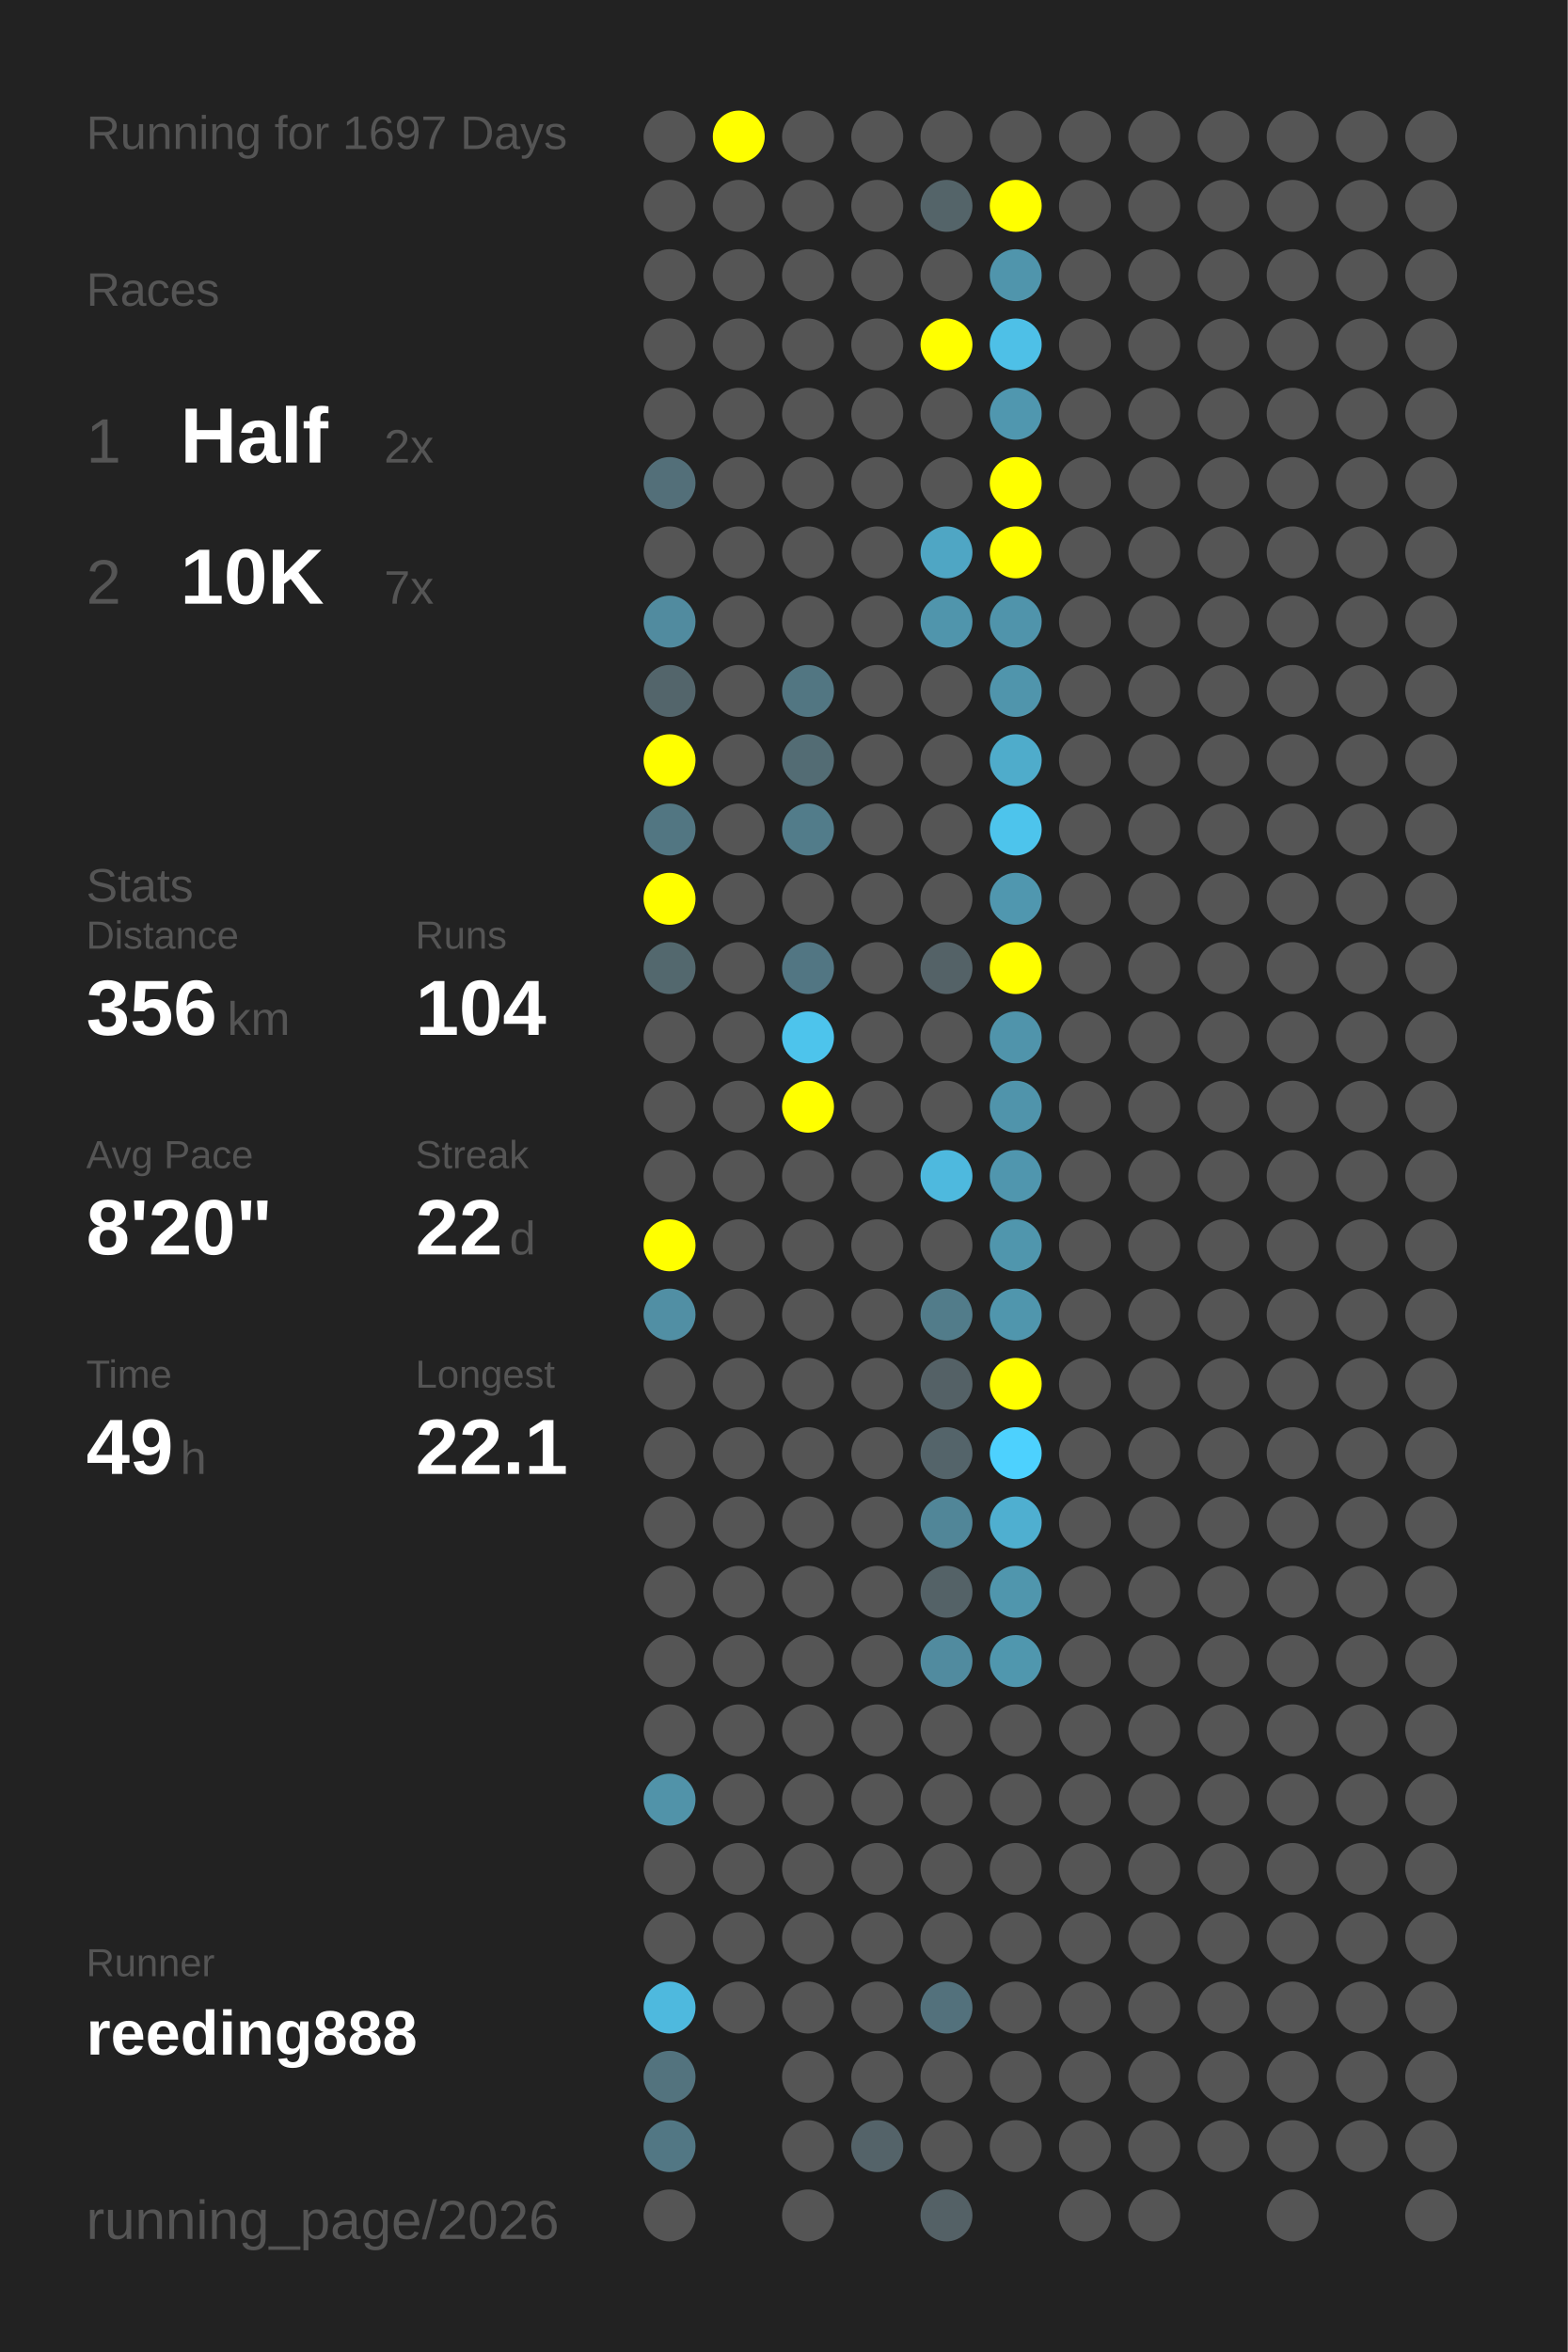
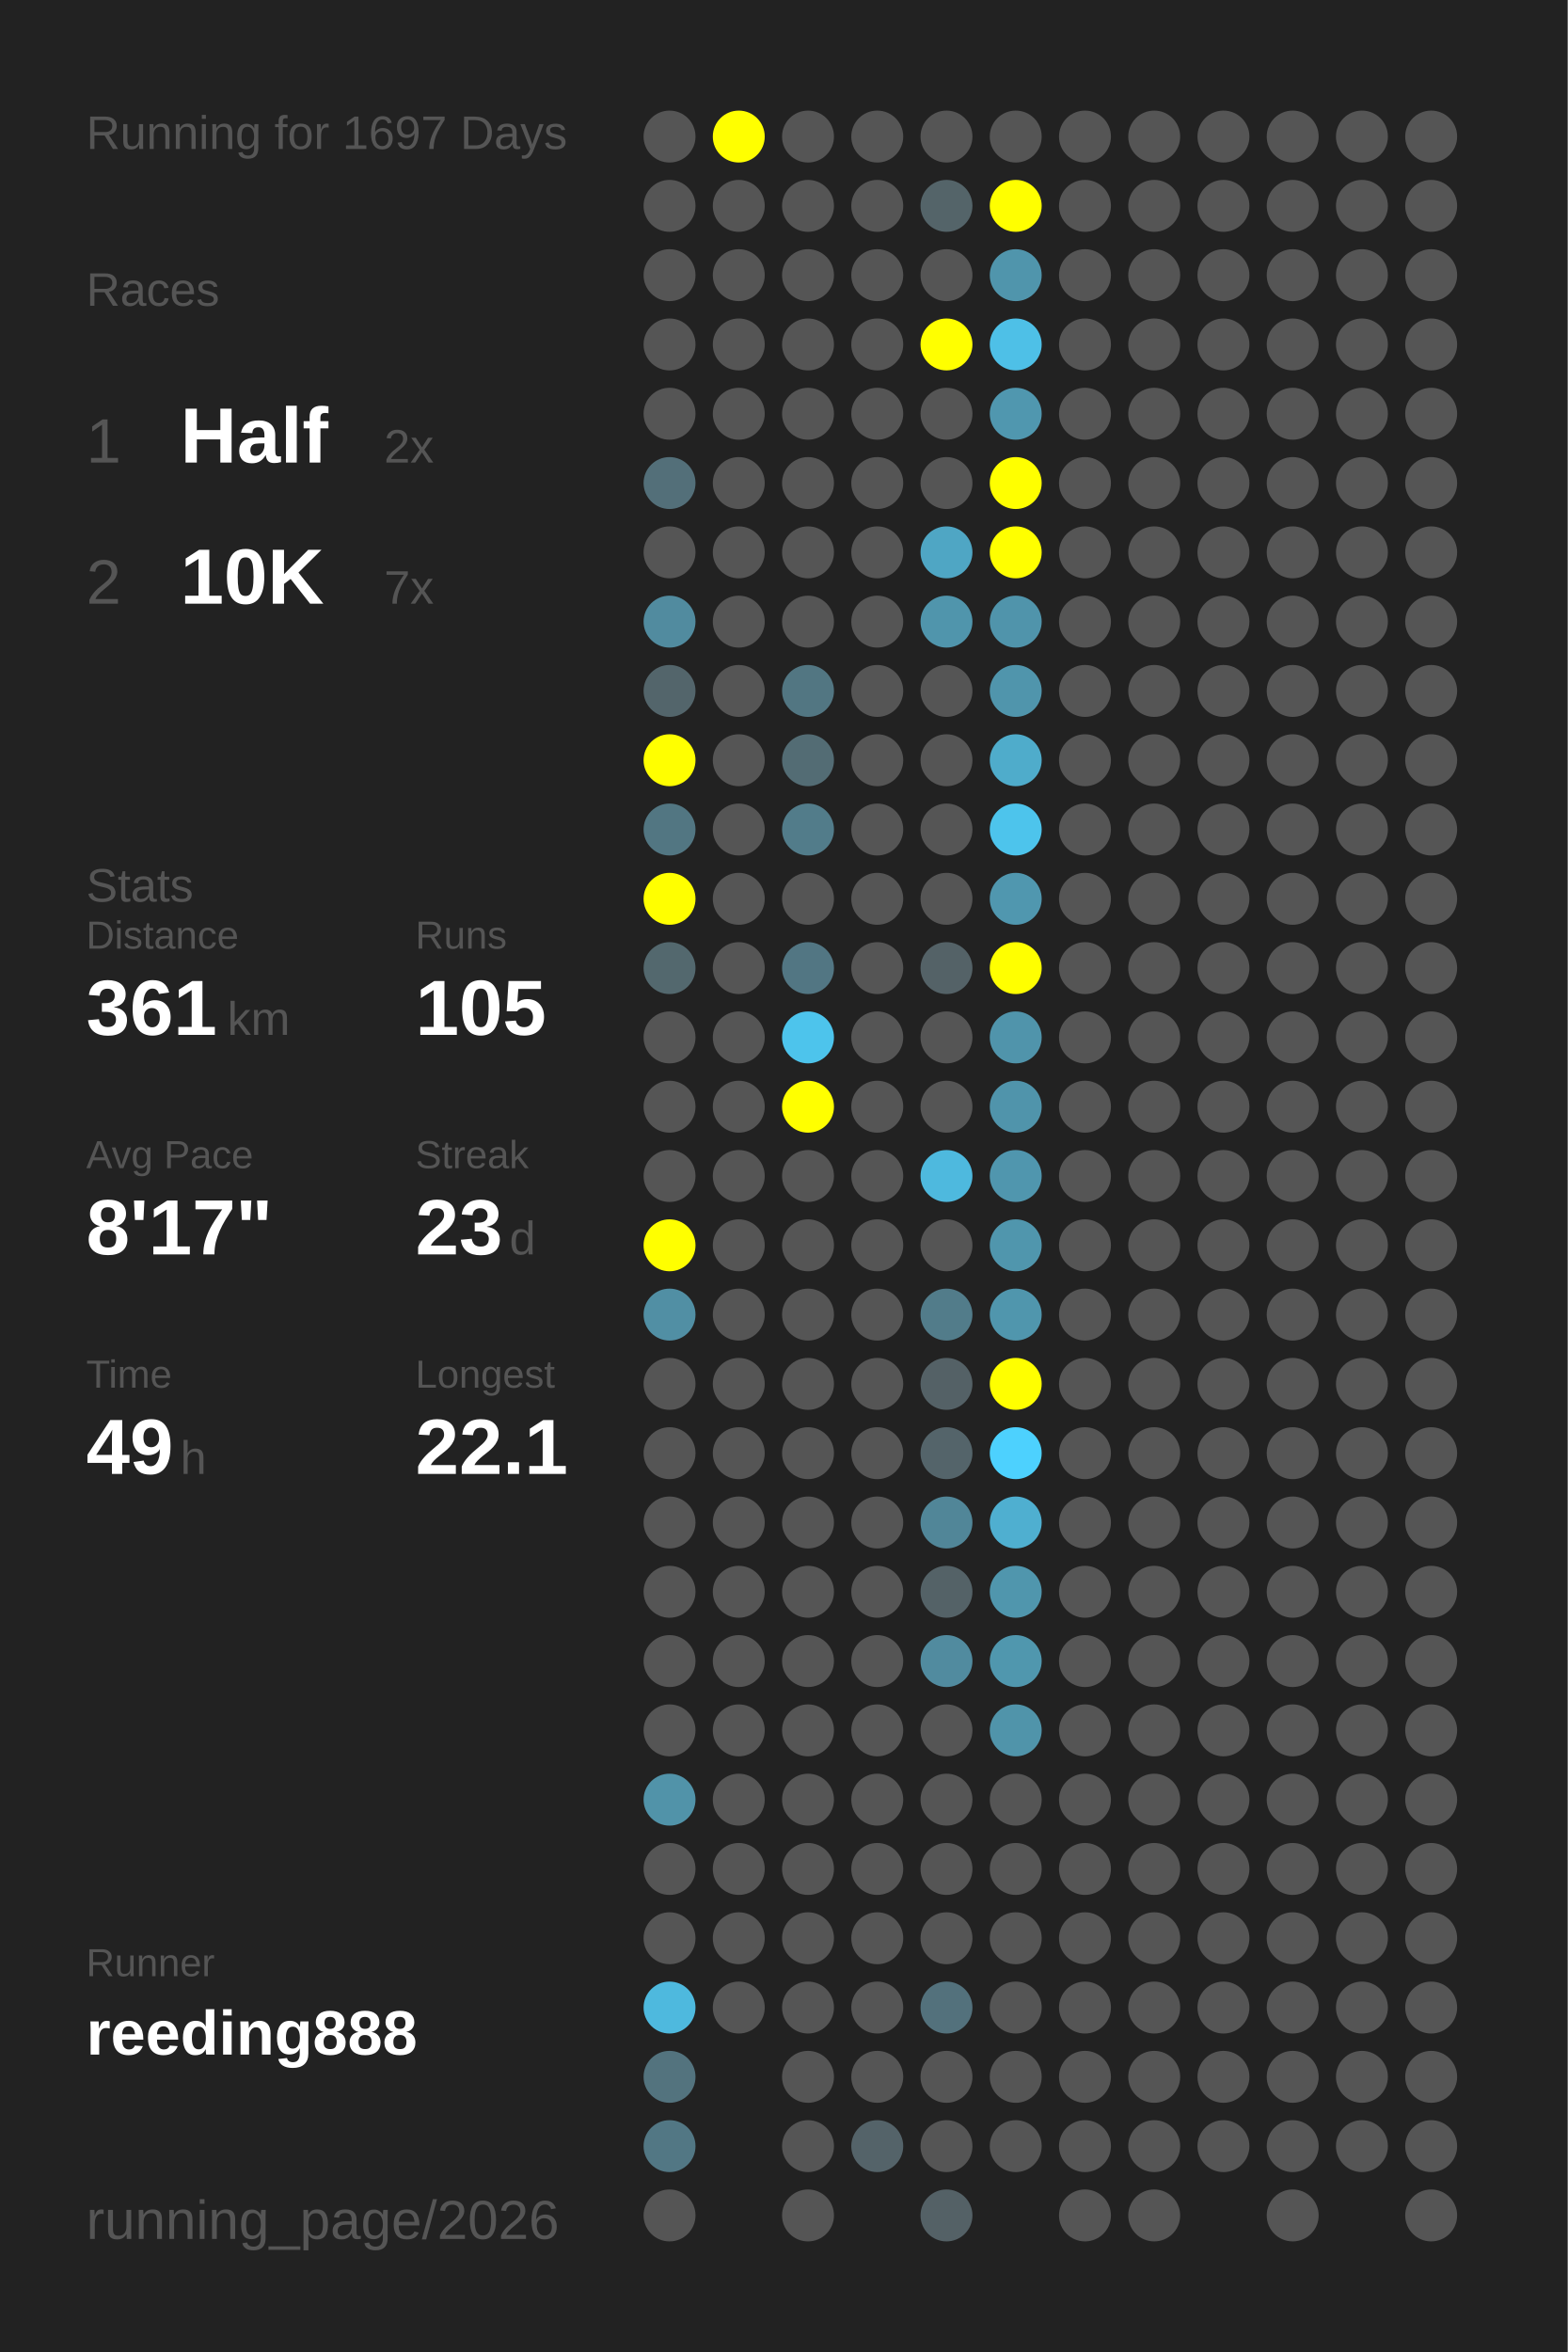
<svg xmlns="http://www.w3.org/2000/svg" baseProfile="full" height="300mm" version="1.1" viewBox="0,0,200,300" width="200mm">
  <defs />
  <rect fill="#222222" height="300" width="200" x="0" y="0" />
  <text fill="#555555" style="font-size:6px; font-family:Arial;" x="11" y="19">Running for 1697 Days</text>
  <text fill="#555555" style="font-size:6px; font-family:Arial;" x="11" y="39">Races</text>
  <text fill="#555555" style="font-size:8px; font-family:Arial;" x="11" y="59">1</text>
  <text fill="#FFFFFF" style="font-size:10px; font-family:Arial; font-weight:bold;" x="23" y="59">Half</text>
  <text fill="#555555" style="font-size:6px; font-family:Arial;" x="49" y="59">2x</text>
  <text fill="#555555" style="font-size:8px; font-family:Arial;" x="11" y="77">2</text>
  <text fill="#FFFFFF" style="font-size:10px; font-family:Arial; font-weight:bold;" x="23" y="77">10K</text>
  <text fill="#555555" style="font-size:6px; font-family:Arial;" x="49" y="77">7x</text>
  <text fill="#555555" style="font-size:6px; font-family:Arial;" x="11" y="115">Stats</text>
  <text fill="#555555" style="font-size:5px; font-family:Arial;" x="11" y="121">Distance</text>
-   <text fill="#FFFFFF" style="font-size:10px; font-family:Arial; font-weight:bold;" x="11" y="132">356</text>
+   <text fill="#FFFFFF" style="font-size:10px; font-family:Arial; font-weight:bold;" x="11" y="132">361</text>
  <text fill="#555555" style="font-size:6px; font-family:Arial;" x="29" y="132">km</text>
  <text fill="#555555" style="font-size:5px; font-family:Arial;" x="53" y="121">Runs</text>
-   <text fill="#FFFFFF" style="font-size:10px; font-family:Arial; font-weight:bold;" x="53" y="132">104</text>
+   <text fill="#FFFFFF" style="font-size:10px; font-family:Arial; font-weight:bold;" x="53" y="132">105</text>
  <text fill="#555555" style="font-size:5px; font-family:Arial;" x="11" y="149">Avg Pace</text>
-   <text fill="#FFFFFF" style="font-size:10px; font-family:Arial; font-weight:bold;" x="11" y="160">8'20"</text>
+   <text fill="#FFFFFF" style="font-size:10px; font-family:Arial; font-weight:bold;" x="11" y="160">8'17"</text>
  <text fill="#555555" style="font-size:5px; font-family:Arial;" x="53" y="149">Streak</text>
-   <text fill="#FFFFFF" style="font-size:10px; font-family:Arial; font-weight:bold;" x="53" y="160">22</text>
+   <text fill="#FFFFFF" style="font-size:10px; font-family:Arial; font-weight:bold;" x="53" y="160">23</text>
  <text fill="#555555" style="font-size:6px; font-family:Arial;" x="65" y="160">d</text>
  <text fill="#555555" style="font-size:5px; font-family:Arial;" x="11" y="177">Time</text>
  <text fill="#FFFFFF" style="font-size:10px; font-family:Arial; font-weight:bold;" x="11" y="188">49</text>
  <text fill="#555555" style="font-size:6px; font-family:Arial;" x="23" y="188">h</text>
  <text fill="#555555" style="font-size:5px; font-family:Arial;" x="53" y="177">Longest</text>
  <text fill="#FFFFFF" style="font-size:10px; font-family:Arial; font-weight:bold;" x="53" y="188">22.1</text>
  <text fill="#555555" style="font-size:5px; font-family:Arial;" x="11" y="252.065">Runner</text>
  <text fill="#FFFFFF" style="font-size:8px; font-family:Arial; font-weight:bold;" x="11" y="262.065">reeding888</text>
  <text fill="#555555" style="font-size:7px; font-family:Arial;" x="11" y="285.581">running_page/2026</text>
  <circle cx="85.417" cy="17.419" fill="#555555" r="3.312" />
  <circle cx="85.417" cy="26.258" fill="#555555" r="3.312" />
  <circle cx="85.417" cy="35.097" fill="#555555" r="3.312" />
  <circle cx="85.417" cy="43.935" fill="#555555" r="3.312" />
  <circle cx="85.417" cy="52.774" fill="#555555" r="3.312" />
  <circle cx="85.417" cy="61.613" fill="#536f79" r="3.312" />
  <circle cx="85.417" cy="70.452" fill="#555555" r="3.312" />
  <circle cx="85.417" cy="79.29" fill="#518b9f" r="3.312" />
  <circle cx="85.417" cy="88.129" fill="#53656b" r="3.312" />
  <circle cx="85.417" cy="96.968" fill="#FFFF00" r="3.312" />
  <circle cx="85.417" cy="105.806" fill="#527682" r="3.312" />
  <circle cx="85.417" cy="114.645" fill="#FFFF00" r="3.312" />
  <circle cx="85.417" cy="123.484" fill="#53686e" r="3.312" />
  <circle cx="85.417" cy="132.323" fill="#555555" r="3.312" />
  <circle cx="85.417" cy="141.161" fill="#555555" r="3.312" />
  <circle cx="85.417" cy="150" fill="#555555" r="3.312" />
  <circle cx="85.417" cy="158.839" fill="#FFFF00" r="3.312" />
  <circle cx="85.417" cy="167.677" fill="#518fa4" r="3.312" />
  <circle cx="85.417" cy="176.516" fill="#555555" r="3.312" />
  <circle cx="85.417" cy="185.355" fill="#555555" r="3.312" />
  <circle cx="85.417" cy="194.194" fill="#555555" r="3.312" />
  <circle cx="85.417" cy="203.032" fill="#555555" r="3.312" />
  <circle cx="85.417" cy="211.871" fill="#555555" r="3.312" />
  <circle cx="85.417" cy="220.71" fill="#555555" r="3.312" />
  <circle cx="85.417" cy="229.548" fill="#5193a9" r="3.312" />
  <circle cx="85.417" cy="238.387" fill="#555555" r="3.312" />
  <circle cx="85.417" cy="247.226" fill="#555555" r="3.312" />
  <circle cx="85.417" cy="256.065" fill="#4eb9de" r="3.312" />
  <circle cx="85.417" cy="264.903" fill="#53737e" r="3.312" />
  <circle cx="85.417" cy="273.742" fill="#527784" r="3.312" />
  <circle cx="85.417" cy="282.581" fill="#555555" r="3.312" />
  <circle cx="94.25" cy="17.419" fill="#FFFF00" r="3.312" />
  <circle cx="94.25" cy="26.258" fill="#555555" r="3.312" />
  <circle cx="94.25" cy="35.097" fill="#555555" r="3.312" />
  <circle cx="94.25" cy="43.935" fill="#555555" r="3.312" />
  <circle cx="94.25" cy="52.774" fill="#555555" r="3.312" />
  <circle cx="94.25" cy="61.613" fill="#555555" r="3.312" />
  <circle cx="94.25" cy="70.452" fill="#555555" r="3.312" />
  <circle cx="94.25" cy="79.29" fill="#555555" r="3.312" />
  <circle cx="94.25" cy="88.129" fill="#555555" r="3.312" />
  <circle cx="94.25" cy="96.968" fill="#555555" r="3.312" />
  <circle cx="94.25" cy="105.806" fill="#555555" r="3.312" />
  <circle cx="94.25" cy="114.645" fill="#555555" r="3.312" />
  <circle cx="94.25" cy="123.484" fill="#555555" r="3.312" />
  <circle cx="94.25" cy="132.323" fill="#555555" r="3.312" />
  <circle cx="94.25" cy="141.161" fill="#555555" r="3.312" />
  <circle cx="94.25" cy="150" fill="#555555" r="3.312" />
  <circle cx="94.25" cy="158.839" fill="#555555" r="3.312" />
  <circle cx="94.25" cy="167.677" fill="#555555" r="3.312" />
  <circle cx="94.25" cy="176.516" fill="#555555" r="3.312" />
  <circle cx="94.25" cy="185.355" fill="#555555" r="3.312" />
  <circle cx="94.25" cy="194.194" fill="#555555" r="3.312" />
  <circle cx="94.25" cy="203.032" fill="#555555" r="3.312" />
  <circle cx="94.25" cy="211.871" fill="#555555" r="3.312" />
  <circle cx="94.25" cy="220.71" fill="#555555" r="3.312" />
  <circle cx="94.25" cy="229.548" fill="#555555" r="3.312" />
  <circle cx="94.25" cy="238.387" fill="#555555" r="3.312" />
  <circle cx="94.25" cy="247.226" fill="#555555" r="3.312" />
  <circle cx="94.25" cy="256.065" fill="#555555" r="3.312" />
  <circle cx="103.083" cy="17.419" fill="#555555" r="3.312" />
  <circle cx="103.083" cy="26.258" fill="#555555" r="3.312" />
  <circle cx="103.083" cy="35.097" fill="#555555" r="3.312" />
  <circle cx="103.083" cy="43.935" fill="#555555" r="3.312" />
  <circle cx="103.083" cy="52.774" fill="#555555" r="3.312" />
  <circle cx="103.083" cy="61.613" fill="#555555" r="3.312" />
  <circle cx="103.083" cy="70.452" fill="#555555" r="3.312" />
  <circle cx="103.083" cy="79.29" fill="#555555" r="3.312" />
  <circle cx="103.083" cy="88.129" fill="#527682" r="3.312" />
  <circle cx="103.083" cy="96.968" fill="#536c74" r="3.312" />
  <circle cx="103.083" cy="105.806" fill="#527c8a" r="3.312" />
  <circle cx="103.083" cy="114.645" fill="#555555" r="3.312" />
  <circle cx="103.083" cy="123.484" fill="#527683" r="3.312" />
  <circle cx="103.083" cy="132.323" fill="#4dc4ec" r="3.312" />
  <circle cx="103.083" cy="141.161" fill="#FFFF00" r="3.312" />
  <circle cx="103.083" cy="150" fill="#555555" r="3.312" />
  <circle cx="103.083" cy="158.839" fill="#555555" r="3.312" />
  <circle cx="103.083" cy="167.677" fill="#555555" r="3.312" />
  <circle cx="103.083" cy="176.516" fill="#555555" r="3.312" />
  <circle cx="103.083" cy="185.355" fill="#555555" r="3.312" />
  <circle cx="103.083" cy="194.194" fill="#555555" r="3.312" />
  <circle cx="103.083" cy="203.032" fill="#555555" r="3.312" />
  <circle cx="103.083" cy="211.871" fill="#555555" r="3.312" />
  <circle cx="103.083" cy="220.71" fill="#555555" r="3.312" />
  <circle cx="103.083" cy="229.548" fill="#555555" r="3.312" />
  <circle cx="103.083" cy="238.387" fill="#555555" r="3.312" />
  <circle cx="103.083" cy="247.226" fill="#555555" r="3.312" />
  <circle cx="103.083" cy="256.065" fill="#555555" r="3.312" />
  <circle cx="103.083" cy="264.903" fill="#555555" r="3.312" />
  <circle cx="103.083" cy="273.742" fill="#555555" r="3.312" />
  <circle cx="103.083" cy="282.581" fill="#555555" r="3.312" />
  <circle cx="111.917" cy="17.419" fill="#555555" r="3.312" />
  <circle cx="111.917" cy="26.258" fill="#555555" r="3.312" />
  <circle cx="111.917" cy="35.097" fill="#555555" r="3.312" />
  <circle cx="111.917" cy="43.935" fill="#555555" r="3.312" />
  <circle cx="111.917" cy="52.774" fill="#555555" r="3.312" />
  <circle cx="111.917" cy="61.613" fill="#555555" r="3.312" />
  <circle cx="111.917" cy="70.452" fill="#555555" r="3.312" />
  <circle cx="111.917" cy="79.29" fill="#555555" r="3.312" />
  <circle cx="111.917" cy="88.129" fill="#555555" r="3.312" />
  <circle cx="111.917" cy="96.968" fill="#555555" r="3.312" />
  <circle cx="111.917" cy="105.806" fill="#555555" r="3.312" />
  <circle cx="111.917" cy="114.645" fill="#555555" r="3.312" />
  <circle cx="111.917" cy="123.484" fill="#555555" r="3.312" />
  <circle cx="111.917" cy="132.323" fill="#555555" r="3.312" />
  <circle cx="111.917" cy="141.161" fill="#555555" r="3.312" />
  <circle cx="111.917" cy="150" fill="#555555" r="3.312" />
  <circle cx="111.917" cy="158.839" fill="#555555" r="3.312" />
  <circle cx="111.917" cy="167.677" fill="#555555" r="3.312" />
  <circle cx="111.917" cy="176.516" fill="#555555" r="3.312" />
  <circle cx="111.917" cy="185.355" fill="#555555" r="3.312" />
  <circle cx="111.917" cy="194.194" fill="#555555" r="3.312" />
  <circle cx="111.917" cy="203.032" fill="#555555" r="3.312" />
  <circle cx="111.917" cy="211.871" fill="#555555" r="3.312" />
  <circle cx="111.917" cy="220.71" fill="#555555" r="3.312" />
  <circle cx="111.917" cy="229.548" fill="#555555" r="3.312" />
  <circle cx="111.917" cy="238.387" fill="#555555" r="3.312" />
  <circle cx="111.917" cy="247.226" fill="#555555" r="3.312" />
  <circle cx="111.917" cy="256.065" fill="#555555" r="3.312" />
  <circle cx="111.917" cy="264.903" fill="#555555" r="3.312" />
  <circle cx="111.917" cy="273.742" fill="#546369" r="3.312" />
  <circle cx="120.75" cy="17.419" fill="#555555" r="3.312" />
  <circle cx="120.75" cy="26.258" fill="#546469" r="3.312" />
  <circle cx="120.75" cy="35.097" fill="#555555" r="3.312" />
  <circle cx="120.75" cy="43.935" fill="#FFFF00" r="3.312" />
  <circle cx="120.75" cy="52.774" fill="#555555" r="3.312" />
  <circle cx="120.75" cy="61.613" fill="#555555" r="3.312" />
  <circle cx="120.75" cy="70.452" fill="#4fa6c4" r="3.312" />
  <circle cx="120.75" cy="79.29" fill="#5095ac" r="3.312" />
  <circle cx="120.75" cy="88.129" fill="#555555" r="3.312" />
  <circle cx="120.75" cy="96.968" fill="#555555" r="3.312" />
  <circle cx="120.75" cy="105.806" fill="#555555" r="3.312" />
  <circle cx="120.75" cy="114.645" fill="#555555" r="3.312" />
  <circle cx="120.75" cy="123.484" fill="#546267" r="3.312" />
  <circle cx="120.75" cy="132.323" fill="#555555" r="3.312" />
  <circle cx="120.75" cy="141.161" fill="#555555" r="3.312" />
  <circle cx="120.75" cy="150" fill="#4eb9de" r="3.312" />
  <circle cx="120.75" cy="158.839" fill="#555555" r="3.312" />
  <circle cx="120.75" cy="167.677" fill="#527c8a" r="3.312" />
  <circle cx="120.75" cy="176.516" fill="#546166" r="3.312" />
  <circle cx="120.75" cy="185.355" fill="#54646a" r="3.312" />
  <circle cx="120.75" cy="194.194" fill="#518698" r="3.312" />
  <circle cx="120.75" cy="203.032" fill="#546267" r="3.312" />
  <circle cx="120.75" cy="211.871" fill="#518b9f" r="3.312" />
  <circle cx="120.75" cy="220.71" fill="#555555" r="3.312" />
  <circle cx="120.75" cy="229.548" fill="#555555" r="3.312" />
  <circle cx="120.75" cy="238.387" fill="#555555" r="3.312" />
  <circle cx="120.75" cy="247.226" fill="#555555" r="3.312" />
  <circle cx="120.75" cy="256.065" fill="#53717c" r="3.312" />
  <circle cx="120.75" cy="264.903" fill="#555555" r="3.312" />
  <circle cx="120.75" cy="273.742" fill="#555555" r="3.312" />
  <circle cx="120.75" cy="282.581" fill="#546166" r="3.312" />
  <circle cx="129.583" cy="17.419" fill="#555555" r="3.312" />
  <circle cx="129.583" cy="26.258" fill="#FFFF00" r="3.312" />
  <circle cx="129.583" cy="35.097" fill="#5095ac" r="3.312" />
  <circle cx="129.583" cy="43.935" fill="#4ec0e7" r="3.312" />
  <circle cx="129.583" cy="52.774" fill="#5097af" r="3.312" />
  <circle cx="129.583" cy="61.613" fill="#FFFF00" r="3.312" />
  <circle cx="129.583" cy="70.452" fill="#FFFF00" r="3.312" />
  <circle cx="129.583" cy="79.29" fill="#5094ab" r="3.312" />
  <circle cx="129.583" cy="88.129" fill="#5095ac" r="3.312" />
  <circle cx="129.583" cy="96.968" fill="#4faccb" r="3.312" />
  <circle cx="129.583" cy="105.806" fill="#4dc4ec" r="3.312" />
  <circle cx="129.583" cy="114.645" fill="#5097af" r="3.312" />
  <circle cx="129.583" cy="123.484" fill="#FFFF00" r="3.312" />
  <circle cx="129.583" cy="132.323" fill="#5094ab" r="3.312" />
  <circle cx="129.583" cy="141.161" fill="#5094ab" r="3.312" />
  <circle cx="129.583" cy="150" fill="#5096ae" r="3.312" />
  <circle cx="129.583" cy="158.839" fill="#5096ad" r="3.312" />
  <circle cx="129.583" cy="167.677" fill="#5096ad" r="3.312" />
  <circle cx="129.583" cy="176.516" fill="#FFFF00" r="3.312" />
  <circle cx="129.583" cy="185.355" fill="#4dd1fe" r="3.312" />
  <circle cx="129.583" cy="194.194" fill="#4fafd0" r="3.312" />
  <circle cx="129.583" cy="203.032" fill="#5096ad" r="3.312" />
  <circle cx="129.583" cy="211.871" fill="#5097ae" r="3.312" />
-   <circle cx="129.583" cy="220.71" fill="#555555" r="3.312" />
+   <circle cx="129.583" cy="220.71" fill="#5094aa" r="3.312" />
  <circle cx="129.583" cy="229.548" fill="#555555" r="3.312" />
  <circle cx="129.583" cy="238.387" fill="#555555" r="3.312" />
  <circle cx="129.583" cy="247.226" fill="#555555" r="3.312" />
  <circle cx="129.583" cy="256.065" fill="#555555" r="3.312" />
  <circle cx="129.583" cy="264.903" fill="#555555" r="3.312" />
  <circle cx="129.583" cy="273.742" fill="#555555" r="3.312" />
  <circle cx="138.417" cy="17.419" fill="#555555" r="3.312" />
  <circle cx="138.417" cy="26.258" fill="#555555" r="3.312" />
  <circle cx="138.417" cy="35.097" fill="#555555" r="3.312" />
  <circle cx="138.417" cy="43.935" fill="#555555" r="3.312" />
  <circle cx="138.417" cy="52.774" fill="#555555" r="3.312" />
  <circle cx="138.417" cy="61.613" fill="#555555" r="3.312" />
  <circle cx="138.417" cy="70.452" fill="#555555" r="3.312" />
  <circle cx="138.417" cy="79.29" fill="#555555" r="3.312" />
  <circle cx="138.417" cy="88.129" fill="#555555" r="3.312" />
  <circle cx="138.417" cy="96.968" fill="#555555" r="3.312" />
  <circle cx="138.417" cy="105.806" fill="#555555" r="3.312" />
  <circle cx="138.417" cy="114.645" fill="#555555" r="3.312" />
  <circle cx="138.417" cy="123.484" fill="#555555" r="3.312" />
  <circle cx="138.417" cy="132.323" fill="#555555" r="3.312" />
  <circle cx="138.417" cy="141.161" fill="#555555" r="3.312" />
  <circle cx="138.417" cy="150" fill="#555555" r="3.312" />
  <circle cx="138.417" cy="158.839" fill="#555555" r="3.312" />
  <circle cx="138.417" cy="167.677" fill="#555555" r="3.312" />
  <circle cx="138.417" cy="176.516" fill="#555555" r="3.312" />
  <circle cx="138.417" cy="185.355" fill="#555555" r="3.312" />
  <circle cx="138.417" cy="194.194" fill="#555555" r="3.312" />
  <circle cx="138.417" cy="203.032" fill="#555555" r="3.312" />
  <circle cx="138.417" cy="211.871" fill="#555555" r="3.312" />
  <circle cx="138.417" cy="220.71" fill="#555555" r="3.312" />
  <circle cx="138.417" cy="229.548" fill="#555555" r="3.312" />
  <circle cx="138.417" cy="238.387" fill="#555555" r="3.312" />
  <circle cx="138.417" cy="247.226" fill="#555555" r="3.312" />
  <circle cx="138.417" cy="256.065" fill="#555555" r="3.312" />
  <circle cx="138.417" cy="264.903" fill="#555555" r="3.312" />
  <circle cx="138.417" cy="273.742" fill="#555555" r="3.312" />
  <circle cx="138.417" cy="282.581" fill="#555555" r="3.312" />
  <circle cx="147.25" cy="17.419" fill="#555555" r="3.312" />
  <circle cx="147.25" cy="26.258" fill="#555555" r="3.312" />
  <circle cx="147.25" cy="35.097" fill="#555555" r="3.312" />
  <circle cx="147.25" cy="43.935" fill="#555555" r="3.312" />
  <circle cx="147.25" cy="52.774" fill="#555555" r="3.312" />
  <circle cx="147.25" cy="61.613" fill="#555555" r="3.312" />
  <circle cx="147.25" cy="70.452" fill="#555555" r="3.312" />
  <circle cx="147.25" cy="79.29" fill="#555555" r="3.312" />
  <circle cx="147.25" cy="88.129" fill="#555555" r="3.312" />
  <circle cx="147.25" cy="96.968" fill="#555555" r="3.312" />
  <circle cx="147.25" cy="105.806" fill="#555555" r="3.312" />
  <circle cx="147.25" cy="114.645" fill="#555555" r="3.312" />
  <circle cx="147.25" cy="123.484" fill="#555555" r="3.312" />
  <circle cx="147.25" cy="132.323" fill="#555555" r="3.312" />
  <circle cx="147.25" cy="141.161" fill="#555555" r="3.312" />
  <circle cx="147.25" cy="150" fill="#555555" r="3.312" />
  <circle cx="147.25" cy="158.839" fill="#555555" r="3.312" />
  <circle cx="147.25" cy="167.677" fill="#555555" r="3.312" />
  <circle cx="147.25" cy="176.516" fill="#555555" r="3.312" />
  <circle cx="147.25" cy="185.355" fill="#555555" r="3.312" />
  <circle cx="147.25" cy="194.194" fill="#555555" r="3.312" />
  <circle cx="147.25" cy="203.032" fill="#555555" r="3.312" />
  <circle cx="147.25" cy="211.871" fill="#555555" r="3.312" />
  <circle cx="147.25" cy="220.71" fill="#555555" r="3.312" />
  <circle cx="147.25" cy="229.548" fill="#555555" r="3.312" />
  <circle cx="147.25" cy="238.387" fill="#555555" r="3.312" />
  <circle cx="147.25" cy="247.226" fill="#555555" r="3.312" />
  <circle cx="147.25" cy="256.065" fill="#555555" r="3.312" />
  <circle cx="147.25" cy="264.903" fill="#555555" r="3.312" />
  <circle cx="147.25" cy="273.742" fill="#555555" r="3.312" />
  <circle cx="147.25" cy="282.581" fill="#555555" r="3.312" />
  <circle cx="156.083" cy="17.419" fill="#555555" r="3.312" />
  <circle cx="156.083" cy="26.258" fill="#555555" r="3.312" />
  <circle cx="156.083" cy="35.097" fill="#555555" r="3.312" />
  <circle cx="156.083" cy="43.935" fill="#555555" r="3.312" />
  <circle cx="156.083" cy="52.774" fill="#555555" r="3.312" />
  <circle cx="156.083" cy="61.613" fill="#555555" r="3.312" />
  <circle cx="156.083" cy="70.452" fill="#555555" r="3.312" />
  <circle cx="156.083" cy="79.29" fill="#555555" r="3.312" />
  <circle cx="156.083" cy="88.129" fill="#555555" r="3.312" />
  <circle cx="156.083" cy="96.968" fill="#555555" r="3.312" />
  <circle cx="156.083" cy="105.806" fill="#555555" r="3.312" />
  <circle cx="156.083" cy="114.645" fill="#555555" r="3.312" />
  <circle cx="156.083" cy="123.484" fill="#555555" r="3.312" />
  <circle cx="156.083" cy="132.323" fill="#555555" r="3.312" />
  <circle cx="156.083" cy="141.161" fill="#555555" r="3.312" />
  <circle cx="156.083" cy="150" fill="#555555" r="3.312" />
  <circle cx="156.083" cy="158.839" fill="#555555" r="3.312" />
  <circle cx="156.083" cy="167.677" fill="#555555" r="3.312" />
  <circle cx="156.083" cy="176.516" fill="#555555" r="3.312" />
  <circle cx="156.083" cy="185.355" fill="#555555" r="3.312" />
  <circle cx="156.083" cy="194.194" fill="#555555" r="3.312" />
  <circle cx="156.083" cy="203.032" fill="#555555" r="3.312" />
  <circle cx="156.083" cy="211.871" fill="#555555" r="3.312" />
  <circle cx="156.083" cy="220.71" fill="#555555" r="3.312" />
  <circle cx="156.083" cy="229.548" fill="#555555" r="3.312" />
  <circle cx="156.083" cy="238.387" fill="#555555" r="3.312" />
  <circle cx="156.083" cy="247.226" fill="#555555" r="3.312" />
  <circle cx="156.083" cy="256.065" fill="#555555" r="3.312" />
  <circle cx="156.083" cy="264.903" fill="#555555" r="3.312" />
  <circle cx="156.083" cy="273.742" fill="#555555" r="3.312" />
  <circle cx="164.917" cy="17.419" fill="#555555" r="3.312" />
  <circle cx="164.917" cy="26.258" fill="#555555" r="3.312" />
  <circle cx="164.917" cy="35.097" fill="#555555" r="3.312" />
  <circle cx="164.917" cy="43.935" fill="#555555" r="3.312" />
  <circle cx="164.917" cy="52.774" fill="#555555" r="3.312" />
  <circle cx="164.917" cy="61.613" fill="#555555" r="3.312" />
  <circle cx="164.917" cy="70.452" fill="#555555" r="3.312" />
  <circle cx="164.917" cy="79.29" fill="#555555" r="3.312" />
  <circle cx="164.917" cy="88.129" fill="#555555" r="3.312" />
  <circle cx="164.917" cy="96.968" fill="#555555" r="3.312" />
  <circle cx="164.917" cy="105.806" fill="#555555" r="3.312" />
  <circle cx="164.917" cy="114.645" fill="#555555" r="3.312" />
  <circle cx="164.917" cy="123.484" fill="#555555" r="3.312" />
  <circle cx="164.917" cy="132.323" fill="#555555" r="3.312" />
  <circle cx="164.917" cy="141.161" fill="#555555" r="3.312" />
  <circle cx="164.917" cy="150" fill="#555555" r="3.312" />
  <circle cx="164.917" cy="158.839" fill="#555555" r="3.312" />
  <circle cx="164.917" cy="167.677" fill="#555555" r="3.312" />
  <circle cx="164.917" cy="176.516" fill="#555555" r="3.312" />
  <circle cx="164.917" cy="185.355" fill="#555555" r="3.312" />
  <circle cx="164.917" cy="194.194" fill="#555555" r="3.312" />
  <circle cx="164.917" cy="203.032" fill="#555555" r="3.312" />
  <circle cx="164.917" cy="211.871" fill="#555555" r="3.312" />
  <circle cx="164.917" cy="220.71" fill="#555555" r="3.312" />
  <circle cx="164.917" cy="229.548" fill="#555555" r="3.312" />
  <circle cx="164.917" cy="238.387" fill="#555555" r="3.312" />
  <circle cx="164.917" cy="247.226" fill="#555555" r="3.312" />
  <circle cx="164.917" cy="256.065" fill="#555555" r="3.312" />
  <circle cx="164.917" cy="264.903" fill="#555555" r="3.312" />
  <circle cx="164.917" cy="273.742" fill="#555555" r="3.312" />
  <circle cx="164.917" cy="282.581" fill="#555555" r="3.312" />
  <circle cx="173.75" cy="17.419" fill="#555555" r="3.312" />
  <circle cx="173.75" cy="26.258" fill="#555555" r="3.312" />
  <circle cx="173.75" cy="35.097" fill="#555555" r="3.312" />
  <circle cx="173.75" cy="43.935" fill="#555555" r="3.312" />
  <circle cx="173.75" cy="52.774" fill="#555555" r="3.312" />
  <circle cx="173.75" cy="61.613" fill="#555555" r="3.312" />
  <circle cx="173.75" cy="70.452" fill="#555555" r="3.312" />
  <circle cx="173.75" cy="79.29" fill="#555555" r="3.312" />
  <circle cx="173.75" cy="88.129" fill="#555555" r="3.312" />
  <circle cx="173.75" cy="96.968" fill="#555555" r="3.312" />
  <circle cx="173.75" cy="105.806" fill="#555555" r="3.312" />
  <circle cx="173.75" cy="114.645" fill="#555555" r="3.312" />
  <circle cx="173.75" cy="123.484" fill="#555555" r="3.312" />
  <circle cx="173.75" cy="132.323" fill="#555555" r="3.312" />
  <circle cx="173.75" cy="141.161" fill="#555555" r="3.312" />
  <circle cx="173.75" cy="150" fill="#555555" r="3.312" />
  <circle cx="173.75" cy="158.839" fill="#555555" r="3.312" />
  <circle cx="173.75" cy="167.677" fill="#555555" r="3.312" />
  <circle cx="173.75" cy="176.516" fill="#555555" r="3.312" />
  <circle cx="173.75" cy="185.355" fill="#555555" r="3.312" />
  <circle cx="173.75" cy="194.194" fill="#555555" r="3.312" />
  <circle cx="173.75" cy="203.032" fill="#555555" r="3.312" />
  <circle cx="173.75" cy="211.871" fill="#555555" r="3.312" />
  <circle cx="173.75" cy="220.71" fill="#555555" r="3.312" />
  <circle cx="173.75" cy="229.548" fill="#555555" r="3.312" />
  <circle cx="173.75" cy="238.387" fill="#555555" r="3.312" />
  <circle cx="173.75" cy="247.226" fill="#555555" r="3.312" />
  <circle cx="173.75" cy="256.065" fill="#555555" r="3.312" />
  <circle cx="173.75" cy="264.903" fill="#555555" r="3.312" />
  <circle cx="173.75" cy="273.742" fill="#555555" r="3.312" />
  <circle cx="182.583" cy="17.419" fill="#555555" r="3.312" />
  <circle cx="182.583" cy="26.258" fill="#555555" r="3.312" />
  <circle cx="182.583" cy="35.097" fill="#555555" r="3.312" />
  <circle cx="182.583" cy="43.935" fill="#555555" r="3.312" />
  <circle cx="182.583" cy="52.774" fill="#555555" r="3.312" />
  <circle cx="182.583" cy="61.613" fill="#555555" r="3.312" />
  <circle cx="182.583" cy="70.452" fill="#555555" r="3.312" />
  <circle cx="182.583" cy="79.29" fill="#555555" r="3.312" />
  <circle cx="182.583" cy="88.129" fill="#555555" r="3.312" />
  <circle cx="182.583" cy="96.968" fill="#555555" r="3.312" />
  <circle cx="182.583" cy="105.806" fill="#555555" r="3.312" />
  <circle cx="182.583" cy="114.645" fill="#555555" r="3.312" />
  <circle cx="182.583" cy="123.484" fill="#555555" r="3.312" />
  <circle cx="182.583" cy="132.323" fill="#555555" r="3.312" />
  <circle cx="182.583" cy="141.161" fill="#555555" r="3.312" />
  <circle cx="182.583" cy="150" fill="#555555" r="3.312" />
  <circle cx="182.583" cy="158.839" fill="#555555" r="3.312" />
  <circle cx="182.583" cy="167.677" fill="#555555" r="3.312" />
  <circle cx="182.583" cy="176.516" fill="#555555" r="3.312" />
  <circle cx="182.583" cy="185.355" fill="#555555" r="3.312" />
  <circle cx="182.583" cy="194.194" fill="#555555" r="3.312" />
  <circle cx="182.583" cy="203.032" fill="#555555" r="3.312" />
  <circle cx="182.583" cy="211.871" fill="#555555" r="3.312" />
  <circle cx="182.583" cy="220.71" fill="#555555" r="3.312" />
  <circle cx="182.583" cy="229.548" fill="#555555" r="3.312" />
  <circle cx="182.583" cy="238.387" fill="#555555" r="3.312" />
  <circle cx="182.583" cy="247.226" fill="#555555" r="3.312" />
  <circle cx="182.583" cy="256.065" fill="#555555" r="3.312" />
  <circle cx="182.583" cy="264.903" fill="#555555" r="3.312" />
  <circle cx="182.583" cy="273.742" fill="#555555" r="3.312" />
  <circle cx="182.583" cy="282.581" fill="#555555" r="3.312" />
</svg>
